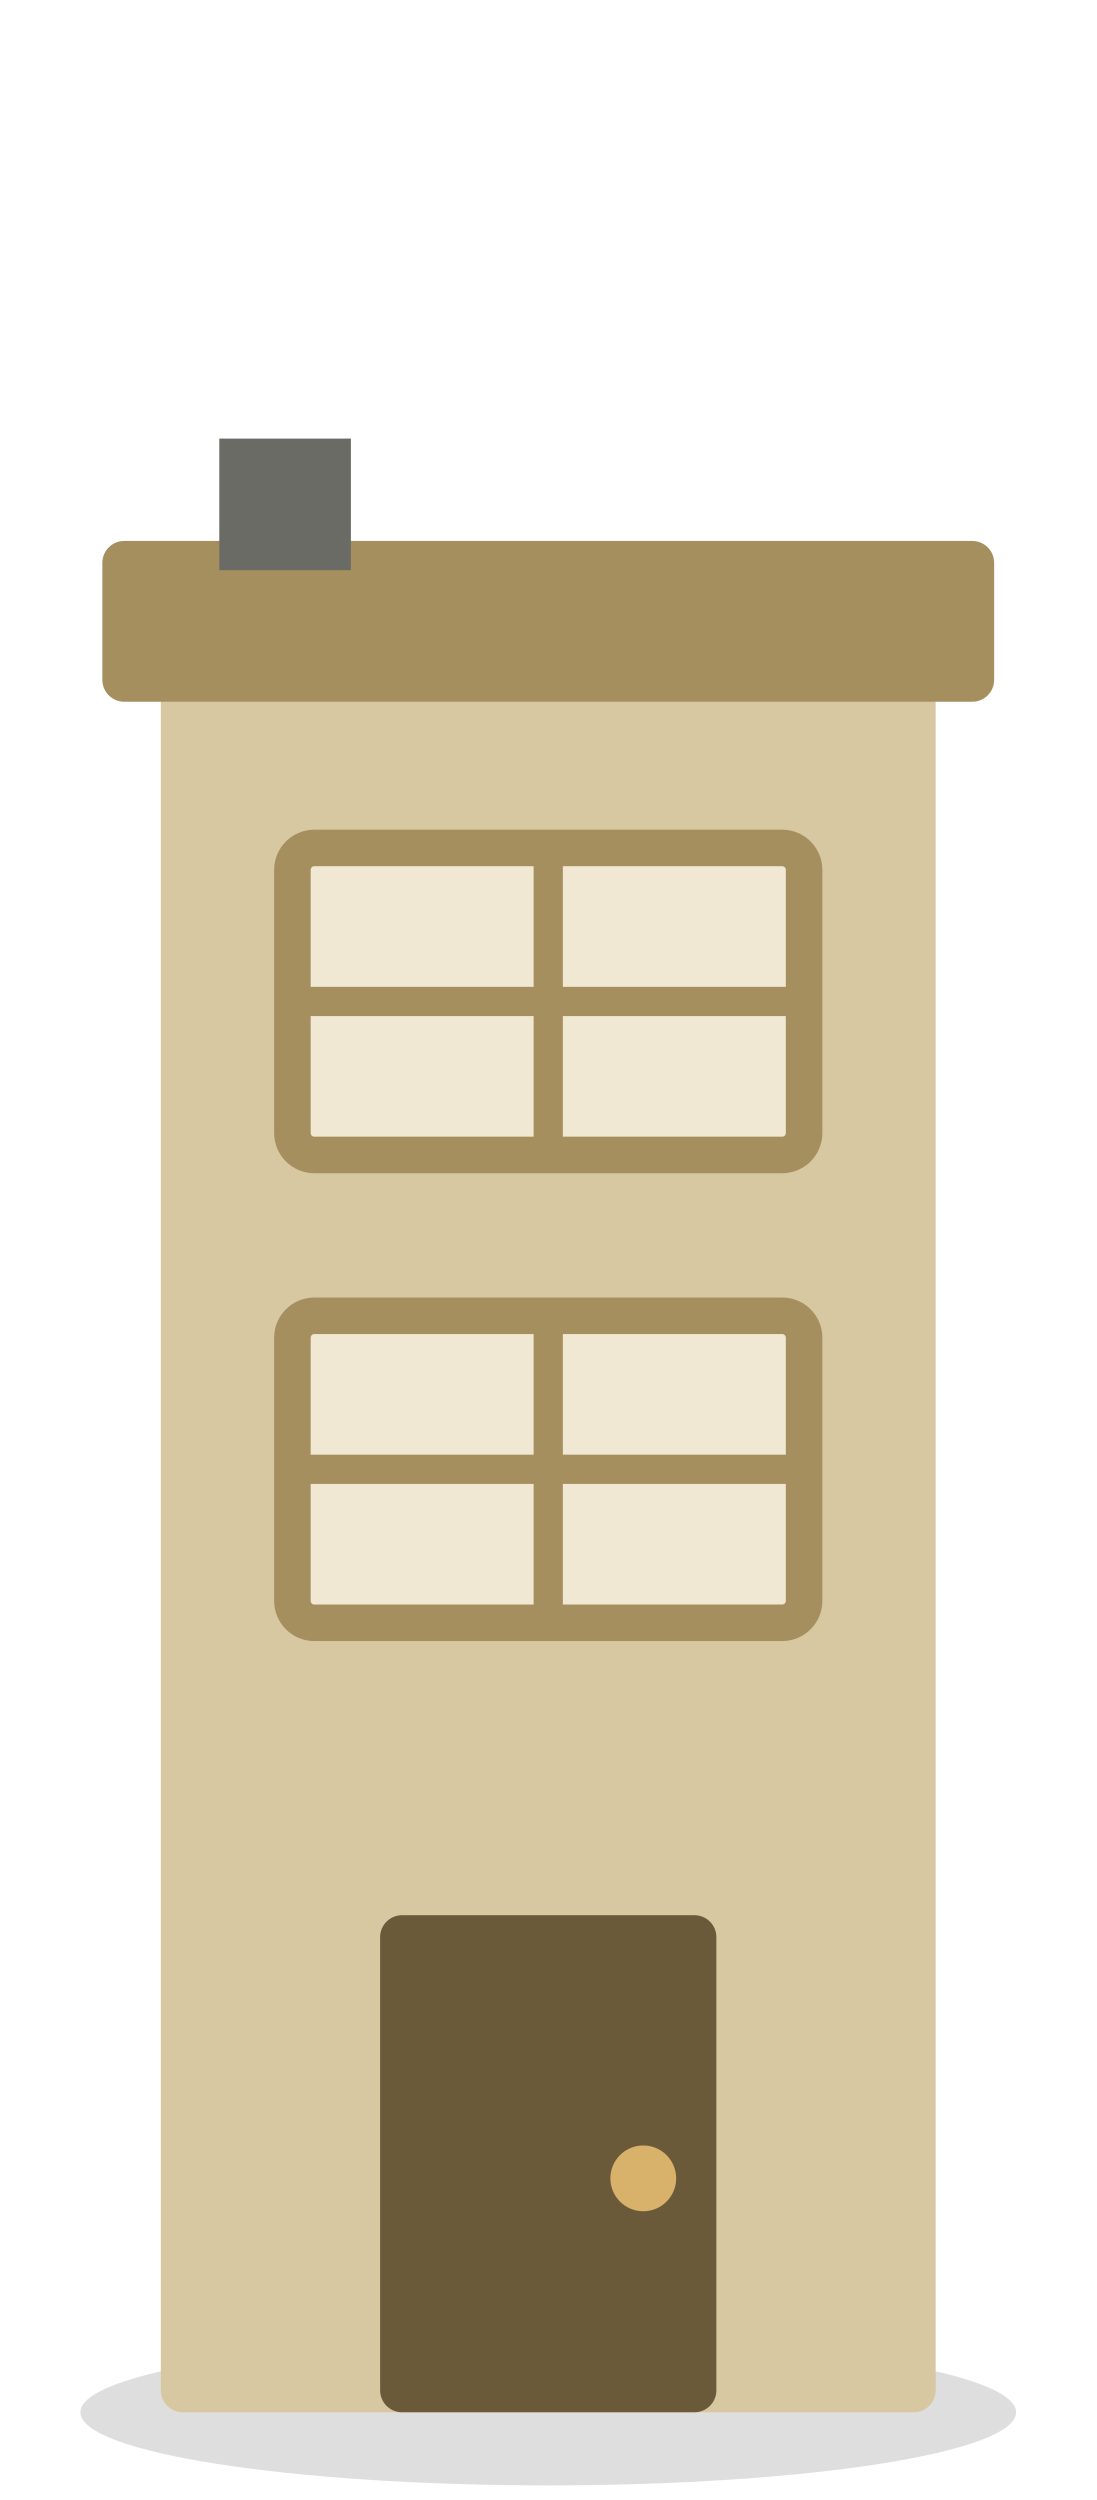
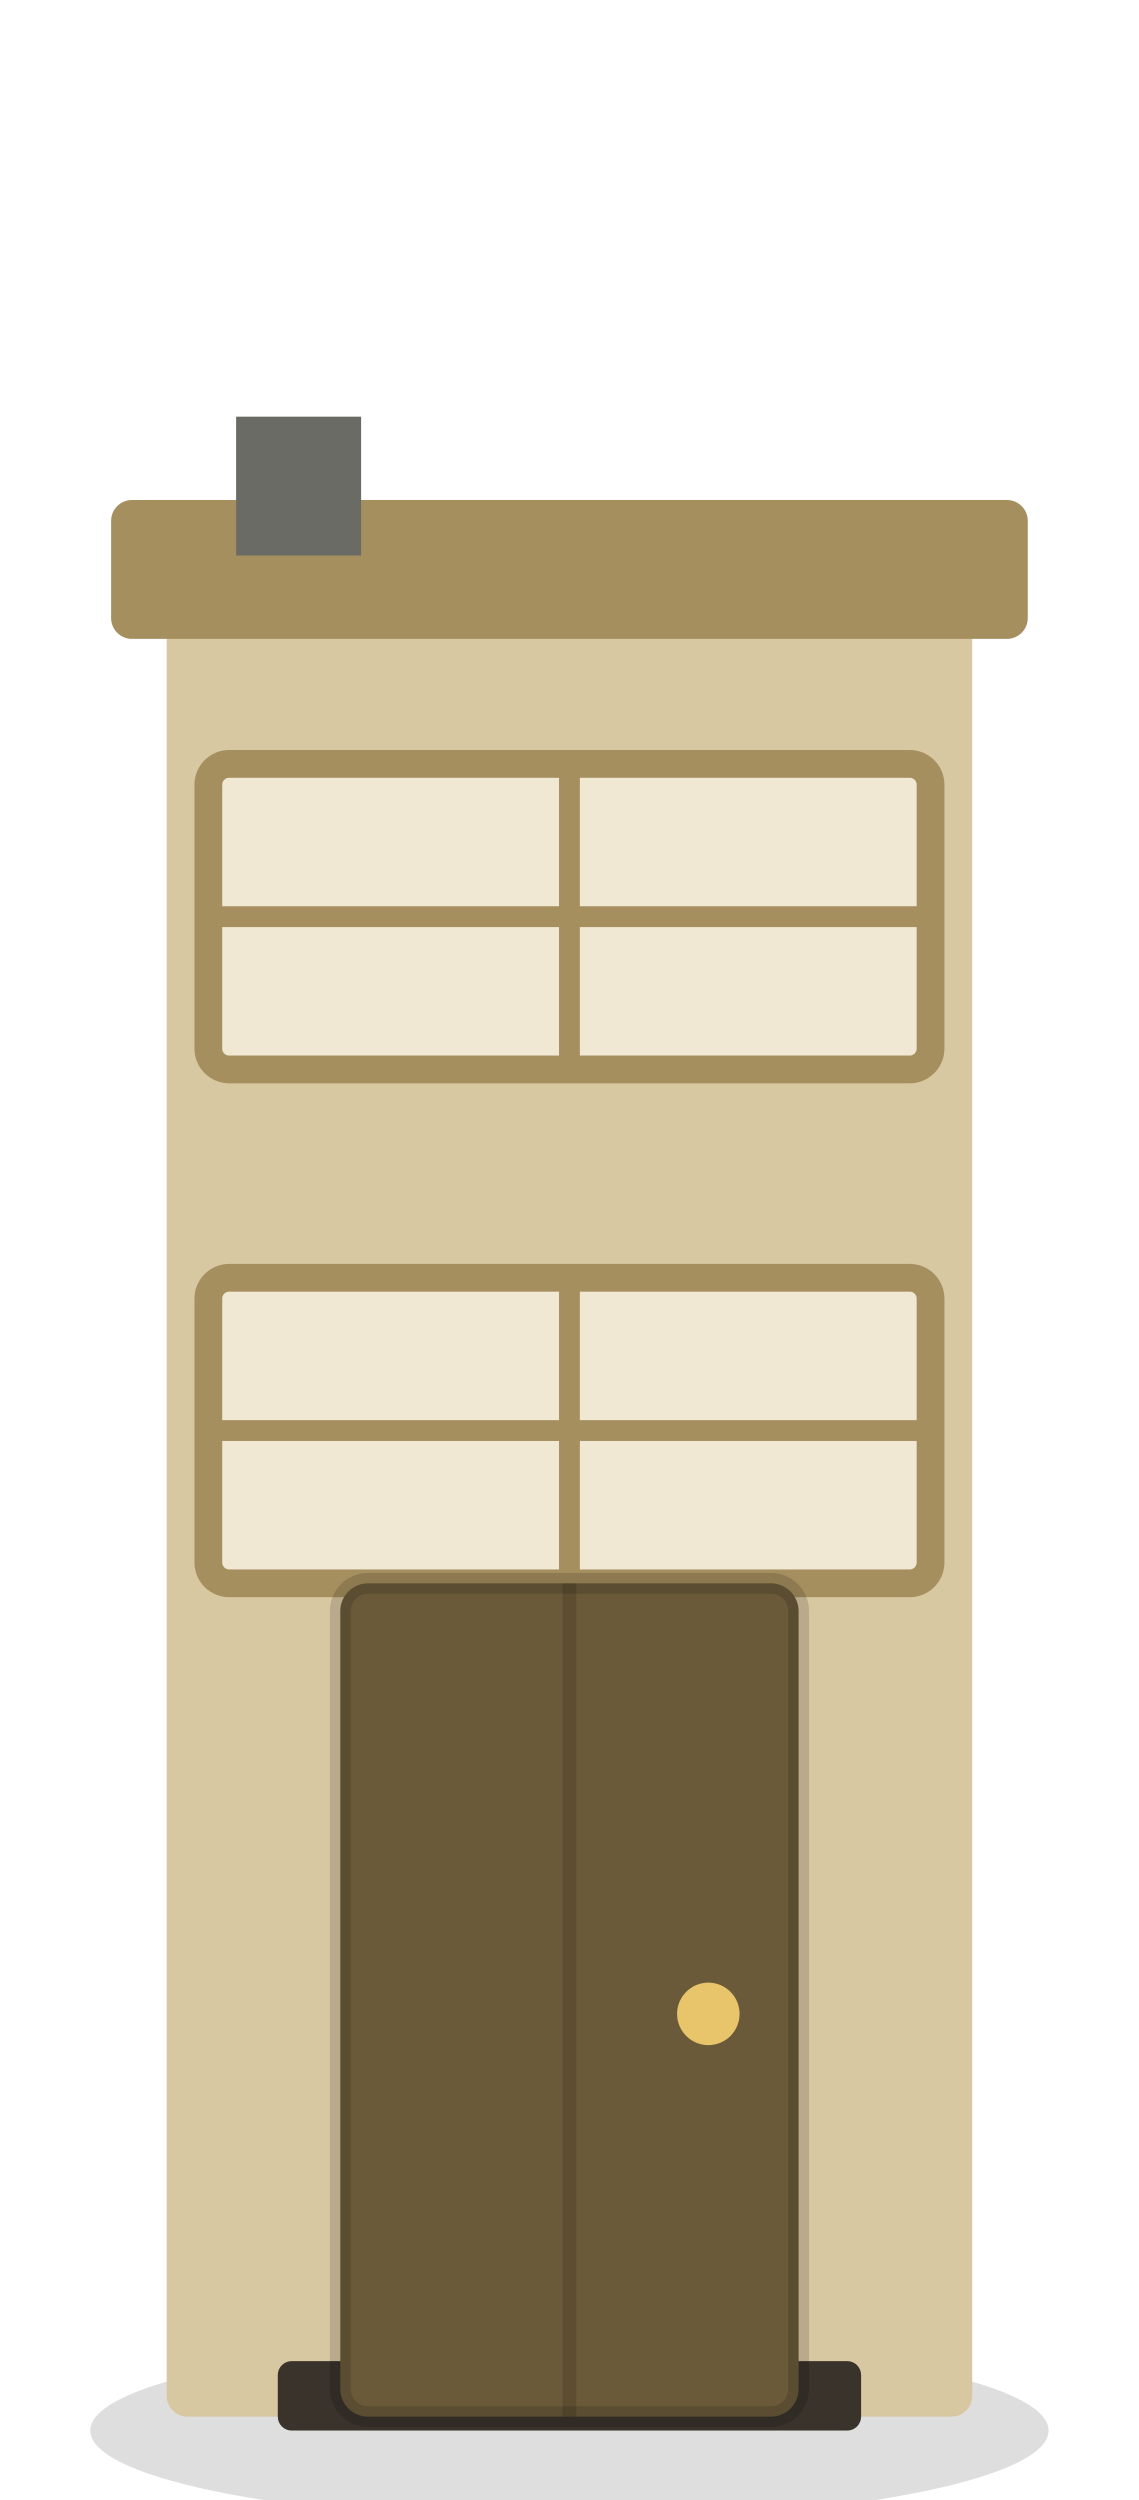
- <svg xmlns="http://www.w3.org/2000/svg" width="150" height="342" viewBox="0 0 150 342">
-   <ellipse cx="75" cy="330" rx="64" ry="10" fill="#000" opacity="0.13" />
-   <rect x="22" y="92" width="106" height="238" rx="3" fill="#d8c8a2" />
-   <rect x="14" y="74" width="122" height="22" rx="3" fill="#a68f5f" />
-   <rect x="30" y="60" width="18" height="18" fill="#6b6b66" />
-   <rect x="40" y="116" width="70" height="42" rx="3" fill="#f0e8d2" />
-   <rect x="40" y="116" width="70" height="42" rx="3" fill="none" stroke="#a68f5f" stroke-width="5" />
-   <path d="M75 116 V158 M40 137 H110" stroke="#a68f5f" stroke-width="4" />
-   <rect x="40" y="180" width="70" height="42" rx="3" fill="#f0e8d2" />
-   <rect x="40" y="180" width="70" height="42" rx="3" fill="none" stroke="#a68f5f" stroke-width="5" />
-   <path d="M75 180 V222 M40 201 H110" stroke="#a68f5f" stroke-width="4" />
-   <rect x="52" y="262" width="46" height="68" rx="3" fill="#6b5a3a" />
-   <circle cx="88" cy="298" r="4.5" fill="#d8b26a" />
+ <svg xmlns="http://www.w3.org/2000/svg" width="164" height="360" viewBox="0 0 164 360">
+   <ellipse cx="82" cy="350" rx="69" ry="13" fill="#000" opacity="0.13" />
+   <rect x="24" y="88" width="116" height="260" rx="3" fill="#d8c8a2" />
+   <rect x="16" y="72" width="132" height="20" rx="3" fill="#a68f5f" />
+   <rect x="34" y="60" width="18" height="20" fill="#6b6b66" />
+   <rect x="30" y="110" width="104" height="44" rx="3" fill="#f0e8d2" />
+   <rect x="30" y="110" width="104" height="44" rx="3" fill="none" stroke="#a68f5f" stroke-width="4" />
+   <path d="M82 110 V154 M30 132 H134" stroke="#a68f5f" stroke-width="3" />
+   <rect x="30" y="184" width="104" height="44" rx="3" fill="#f0e8d2" />
+   <rect x="30" y="184" width="104" height="44" rx="3" fill="none" stroke="#a68f5f" stroke-width="4" />
+   <path d="M82 184 V228 M30 206 H134" stroke="#a68f5f" stroke-width="3" />
+   <rect x="40" y="340" width="84" height="10" rx="2" fill="#3a332c" />
+   <rect x="49" y="228" width="66" height="120" rx="4" fill="#6b5a3a" />
+   <rect x="49" y="228" width="66" height="120" rx="4" fill="none" stroke="#00000026" stroke-width="3" />
+   <line x1="82" y1="228" x2="82" y2="348" stroke="#00000022" stroke-width="2" />
+   <circle cx="102" cy="290" r="4.5" fill="#e8c46a" />
</svg>
